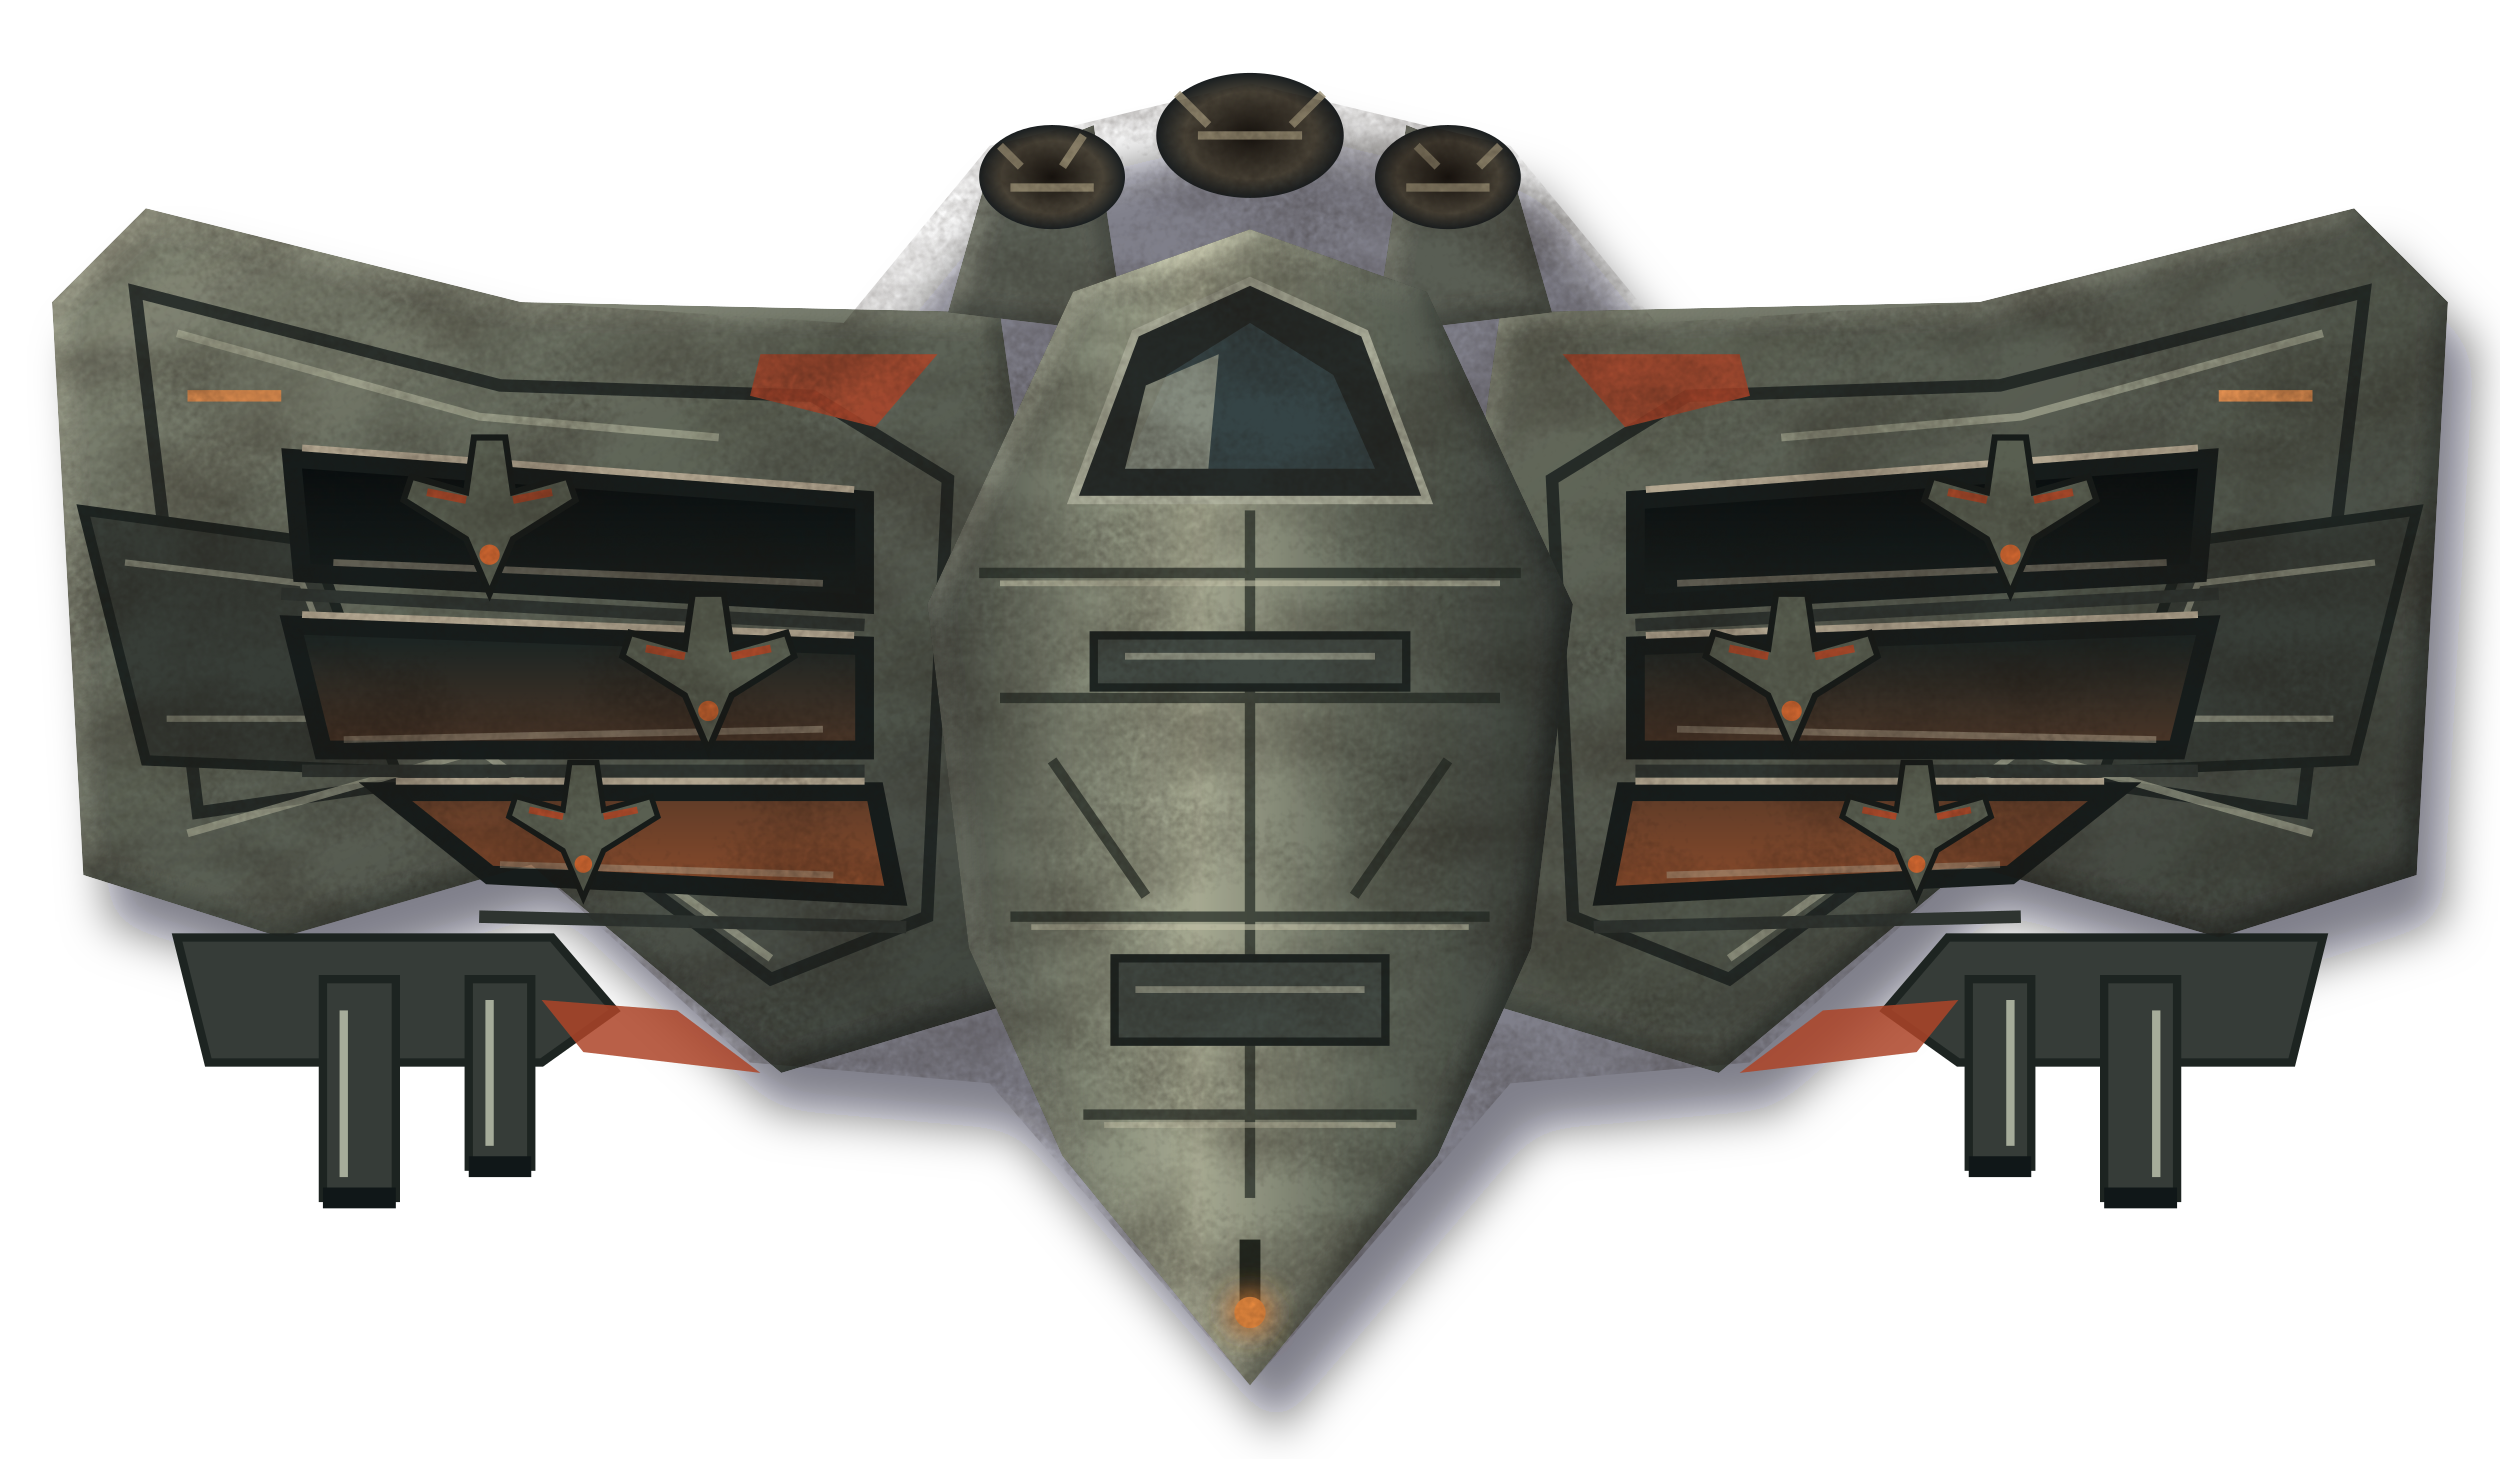
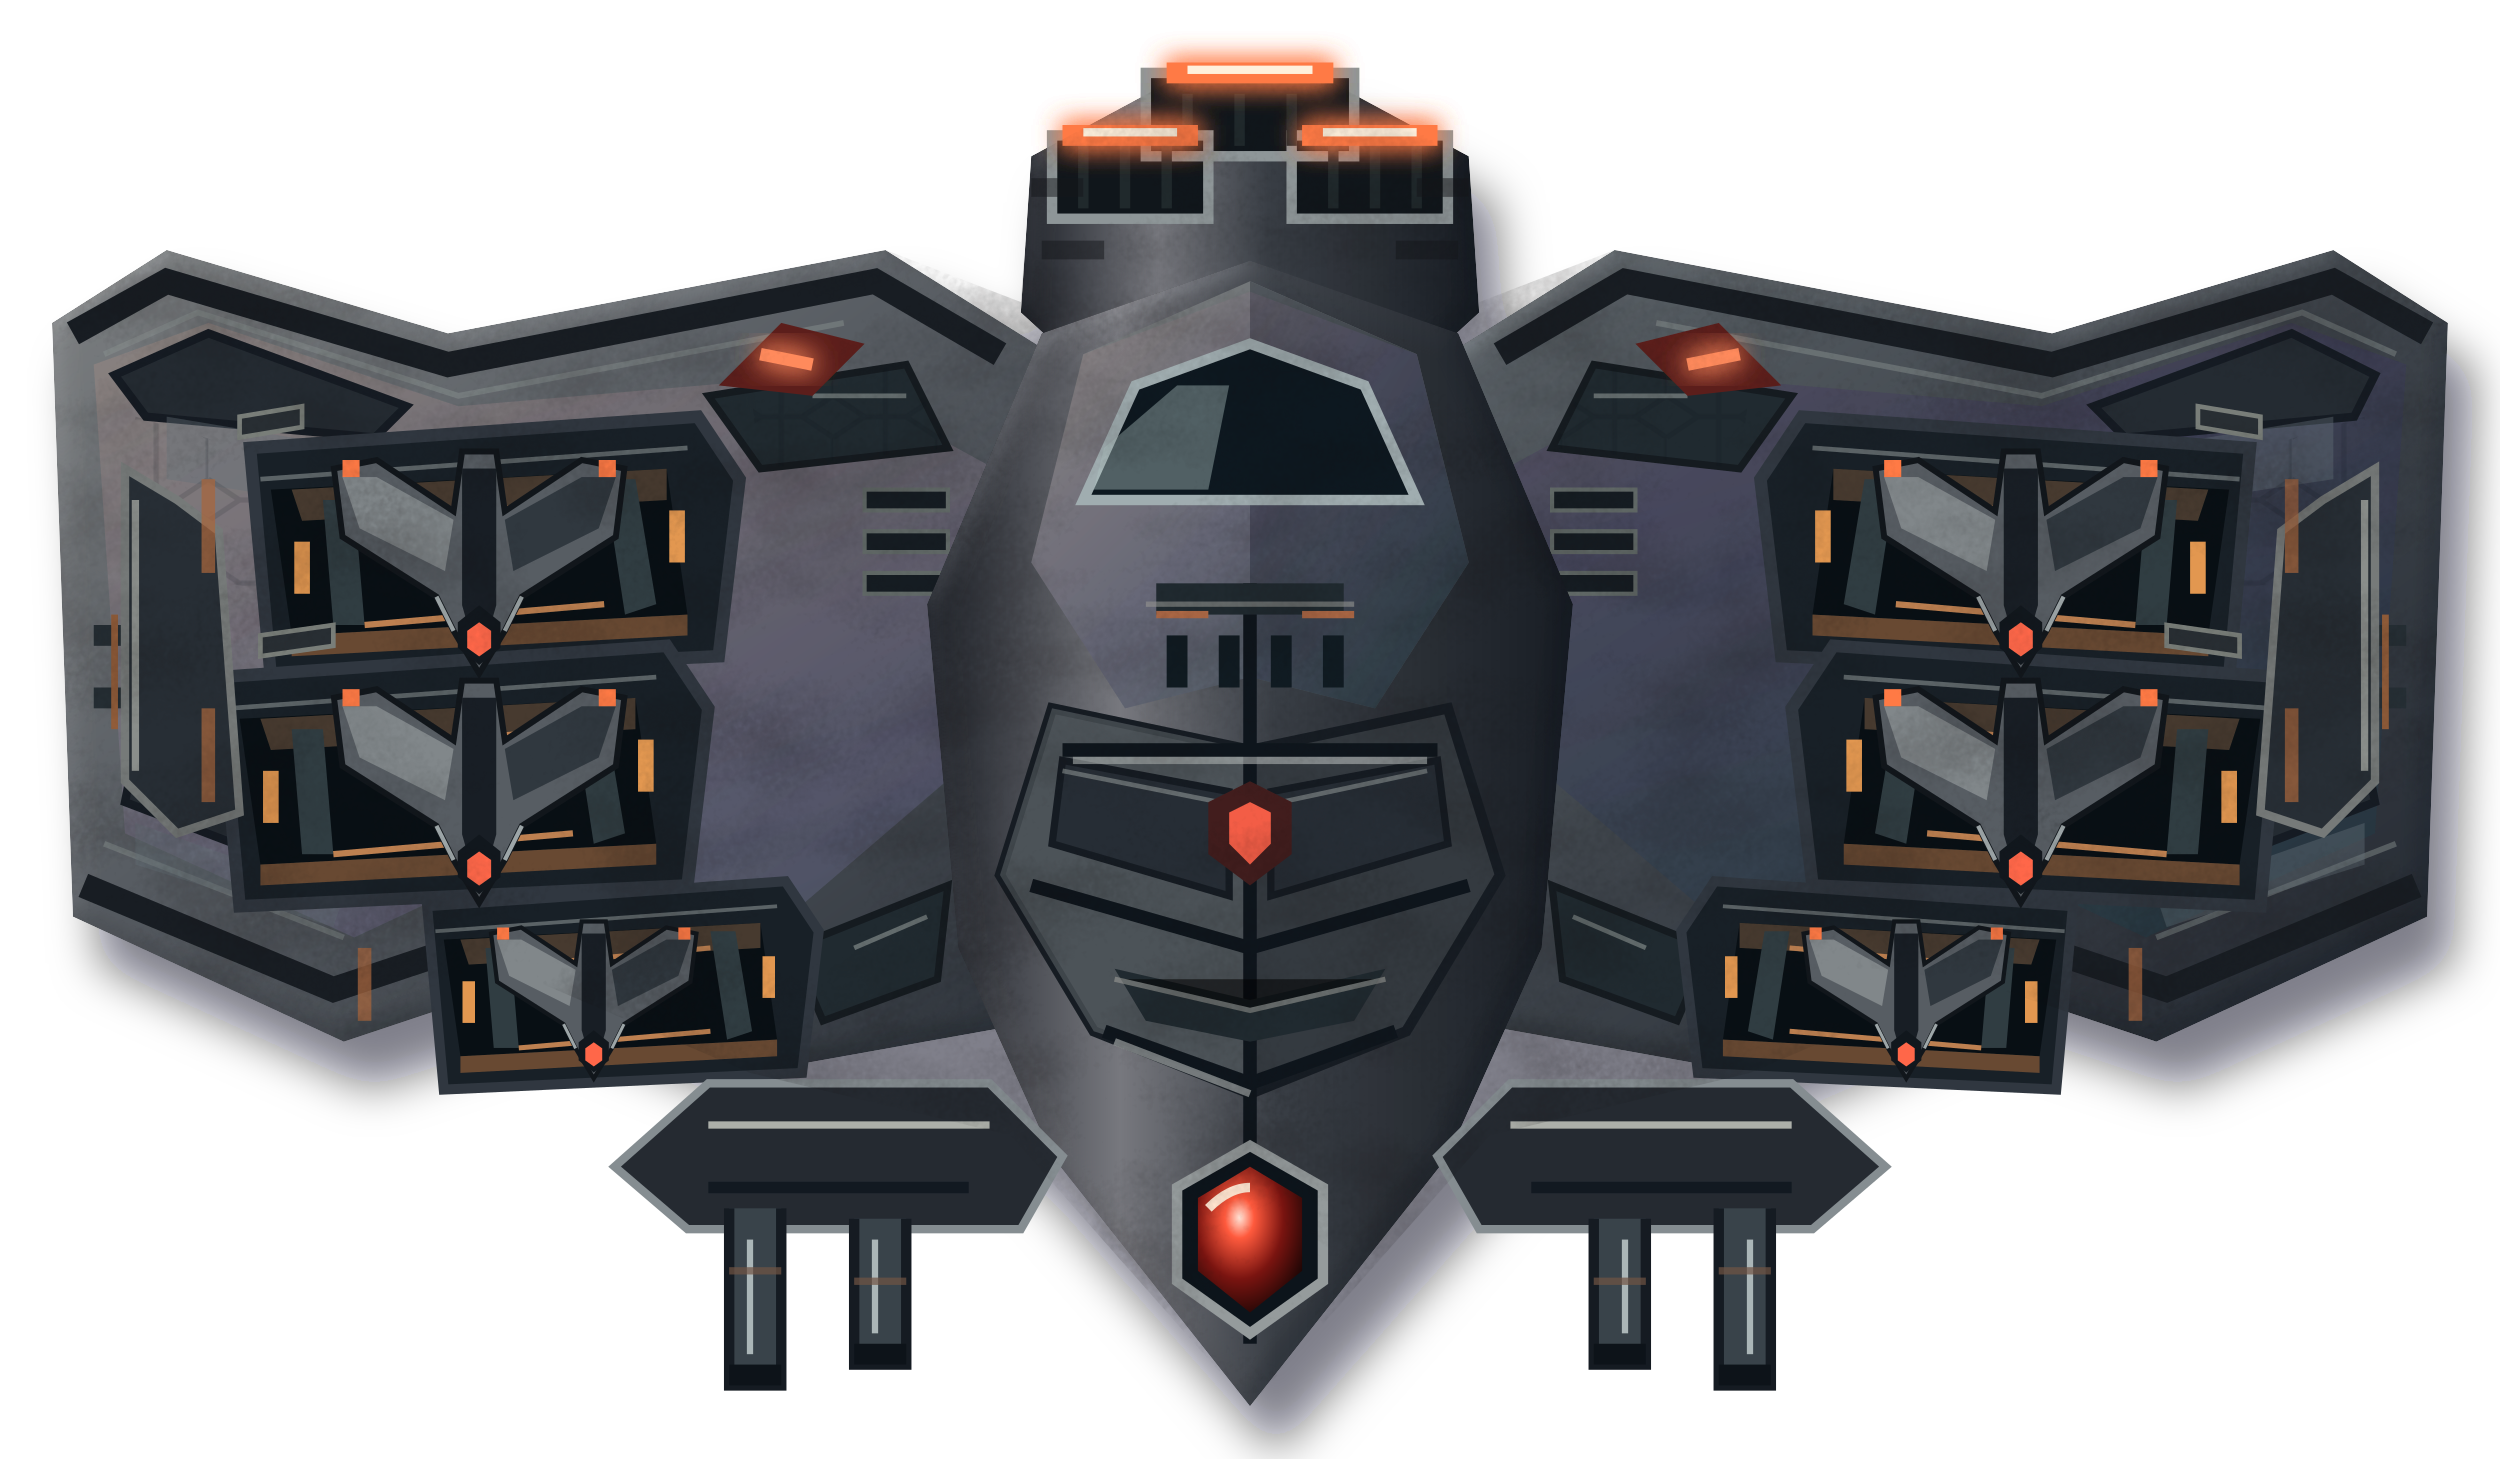
<svg xmlns="http://www.w3.org/2000/svg" xmlns:xlink="http://www.w3.org/1999/xlink" width="240" height="140" viewBox="0 0 240 140">
  <defs>
-     <filter id="bevel" x="-5%" y="-5%" width="110%" height="110%" color-interpolation-filters="sRGB">
+     <filter id="hull" x="-5%" y="-5%" width="110%" height="110%" color-interpolation-filters="sRGB">
      <feGaussianBlur in="SourceAlpha" stdDeviation="1.1" result="height" />
-       <feDiffuseLighting in="height" surfaceScale="2.6" diffuseConstant="1.18" lighting-color="#fff" result="diffuse">
-         <feDistantLight azimuth="225" elevation="52" />
+       <feDiffuseLighting in="height" surfaceScale="2.4" diffuseConstant="1.22" lighting-color="#fff" result="diffuse">
+         <feDistantLight azimuth="225" elevation="54" />
      </feDiffuseLighting>
-       <feSpecularLighting in="height" surfaceScale="2.6" specularConstant=".75" specularExponent="18" lighting-color="#fff4df" result="specular">
-         <feDistantLight azimuth="225" elevation="44" />
+       <feSpecularLighting in="height" surfaceScale="2.4" specularConstant=".95" specularExponent="30" lighting-color="#f4f9ff" result="specular">
+         <feDistantLight azimuth="225" elevation="40" />
+       </feSpecularLighting>
+       <feSpecularLighting in="height" surfaceScale="2.4" specularConstant=".5" specularExponent="14" lighting-color="#7fc4ff" result="rim">
+         <feDistantLight azimuth="30" elevation="24" />
      </feSpecularLighting>
      <feComposite in="SourceGraphic" in2="diffuse" operator="arithmetic" k1="1" result="lit" />
-       <feComposite in="specular" in2="SourceAlpha" operator="in" result="gloss" />
-       <feComposite in="gloss" in2="lit" operator="arithmetic" k2=".38" k3="1" result="shaded" />
+       <feComposite in="specular" in2="rim" operator="arithmetic" k2="1" k3=".55" result="gloss0" />
+       <feComposite in="gloss0" in2="SourceAlpha" operator="in" result="gloss" />
+       <feComposite in="gloss" in2="lit" operator="arithmetic" k2=".42" k3="1" result="shaded" />
      <feComposite in="shaded" in2="SourceAlpha" operator="in" />
    </filter>
-     <filter id="grime" x="0" y="0" width="100%" height="100%" color-interpolation-filters="sRGB">
-       <feTurbulence type="fractalNoise" baseFrequency=".07 .12" numOctaves="3" seed="31" result="mottle" />
-       <feTurbulence type="fractalNoise" baseFrequency="1.4" numOctaves="2" seed="5" result="grain" />
-       <feComposite in="mottle" in2="grain" operator="arithmetic" k2=".7" k3=".3" />
-       <feColorMatrix type="matrix" values="0 0 0 0 .1  0 0 0 0 .07  0 0 0 0 .05  -1.6 0 0 0 1.05" />
+     <filter id="wear" x="0" y="0" width="100%" height="100%" color-interpolation-filters="sRGB">
+       <feTurbulence type="fractalNoise" baseFrequency=".07 .12" numOctaves="3" seed="41" result="mottle" />
+       <feTurbulence type="fractalNoise" baseFrequency="1.6" numOctaves="2" seed="9" result="grain" />
+       <feComposite in="mottle" in2="grain" operator="arithmetic" k2=".75" k3=".25" />
+       <feColorMatrix type="matrix" values="0 0 0 0 .06  0 0 0 0 .05  0 0 0 0 .05  -1.7 0 0 0 1.02" />
      <feComposite in2="SourceAlpha" operator="in" />
    </filter>
    <filter id="shadow" x="-20%" y="-20%" width="140%" height="150%">
      <feGaussianBlur in="SourceAlpha" stdDeviation="2.2" />
      <feOffset dx="2.5" dy="4.5" result="blur" />
-       <feFlood flood-color="#02070d" flood-opacity=".5" />
+       <feFlood flood-color="#01050b" flood-opacity=".5" />
      <feComposite in2="blur" operator="in" />
    </filter>
    <filter id="glow" x="-200%" y="-200%" width="500%" height="500%">
-       <feGaussianBlur stdDeviation="1.5" result="halo" />
+       <feGaussianBlur stdDeviation="1.3" result="halo" />
      <feMerge>
        <feMergeNode in="halo" />
        <feMergeNode in="halo" />
        <feMergeNode in="SourceGraphic" />
      </feMerge>
    </filter>
-     <linearGradient id="wingL" x1="0" y1="0" x2=".75" y2="1">
-       <stop stop-color="#838775" />
-       <stop offset=".43" stop-color="#575d51" />
-       <stop offset="1" stop-color="#343a35" />
+     <linearGradient id="wingL" x1="0" y1="0" x2="1" y2="1">
+       <stop stop-color="#77797a" />
+       <stop offset=".42" stop-color="#52565b" />
+       <stop offset="1" stop-color="#252a31" />
    </linearGradient>
    <linearGradient id="wingR" x1="0" y1="0" x2="1" y2="1">
-       <stop stop-color="#626759" />
-       <stop offset=".55" stop-color="#454b42" />
-       <stop offset="1" stop-color="#292e2b" />
+       <stop stop-color="#5a6064" />
+       <stop offset=".5" stop-color="#393e44" />
+       <stop offset="1" stop-color="#1c2129" />
    </linearGradient>
-     <linearGradient id="body" x1="0" x2="1">
-       <stop stop-color="#353a34" />
-       <stop offset=".28" stop-color="#858b78" />
-       <stop offset=".42" stop-color="#a1a48d" />
-       <stop offset=".68" stop-color="#575e52" />
-       <stop offset="1" stop-color="#262c29" />
+     <linearGradient id="facetL" x1="0" y1="0" x2="1" y2="1">
+       <stop stop-color="#838687" />
+       <stop offset="1" stop-color="#41484f" />
    </linearGradient>
-     <linearGradient id="bay" x1="0" y1="0" x2="0" y2="1">
-       <stop stop-color="#070c0d" />
-       <stop offset=".42" stop-color="#1d2523" />
-       <stop offset="1" stop-color="#8b4b2b" />
+     <linearGradient id="facetR" x1="0" y1="0" x2="1" y2="1">
+       <stop stop-color="#454b52" />
+       <stop offset="1" stop-color="#1a2027" />
    </linearGradient>
-     <radialGradient id="nozzle">
-       <stop stop-color="#15110d" />
-       <stop offset=".7" stop-color="#494337" />
-       <stop offset="1" stop-color="#191e20" />
+     <linearGradient id="spine" x1="0" x2="1">
+       <stop stop-color="#171a20" />
+       <stop offset=".3" stop-color="#727277" />
+       <stop offset=".54" stop-color="#34383e" />
+       <stop offset="1" stop-color="#12161c" />
+     </linearGradient>
+     <linearGradient id="film" x1="0" y1="0" x2="1" y2="1">
+       <stop stop-color="#ff8a5c" />
+       <stop offset=".5" stop-color="#9b6bff" />
+       <stop offset="1" stop-color="#3fd0d8" />
+     </linearGradient>
+     <radialGradient id="eye" cx=".4" cy=".35" r=".7">
+       <stop stop-color="#ffe3d6" />
+       <stop offset=".2" stop-color="#ff5a3d" />
+       <stop offset=".6" stop-color="#7a1410" />
+       <stop offset="1" stop-color="#1e0605" />
    </radialGradient>
    <g id="airframe">
-       <path d="M120 8 145 14 159 31 190 29 226 20 235 29 232 84 213 90 189 83 168 102 145 104 120 133 95 104 72 102 51 83 27 90 8 84 5 29 14 20 50 29 81 31 95 14Z" />
+       <path d="M120 135 97 109 72 103 51 94 33 100 7 88 5 31 16 24 43 32 85 24 98 29 99 15 112 8 128 8 141 15 142 29 155 24 197 32 224 24 235 31 233 88 207 100 189 94 168 103 143 109Z" />
    </g>
    <g id="drone">
-       <path d="M0 8 -3 1 -11 -4 -10 -7 -3 -5 -2 -12H2l1 7 7-2 1 3L3 1Z" fill="#595f51" stroke="#161b19" stroke-width=".8" />
-       <path d="M-8 -5 -3 -4 M8 -5 3 -4" stroke="#a84829" stroke-width="1" />
-       <circle cy="3" r="1.3" fill="#d26730" />
+       <path d="M0 13-3 8-5 4-16-3-17-11-12-12-3-6-2-13H2l1 7 9-6 5 1-1 8L5 4 3 8Z" fill="#575d63" stroke="#11161b" stroke-width=".7" />
+       <path d="M-16-10-12-10-3-5-4 1-14-4Z" fill="#81878a" />
+       <path d="M16-10 12-10 3-5 4 1 14-4Z" fill="#30383f" />
+       <path d="M0 12-2 5-2-11H2L2 5Z" fill="#181e25" />
+       <path d="M-15-12v2 M15-12v2" stroke="#ff7a45" stroke-width="2" />
+       <path d="M0 5 2.5 7v3L0 12l-2.5-2V7Z" fill="#11171d" />
+       <path d="M0 7 1.4 8v2L0 11l-1.4-1V8Z" fill="#ff6749" />
+       <path d="M-5 4-3 8 M5 4 3 8" stroke="#9da6a8" stroke-width=".5" />
    </g>
+     <g id="bay">
+       <path d="M0 0 43-3 47 3 45 20 2 22Z" fill="#182027" stroke="#303740" stroke-width="1.2" />
+       <path d="M2 4 40 2 42 16 4 18Z" fill="#080f14" />
+       <path d="M4 4 40 2 40 5 5 7Z" fill="#69523e" opacity=".65" />
+       <path d="M4 18 42 16v2L4 20Z" fill="#684932" />
+       <path d="M7 5 10 5 11 17H8Z M34 3h3l2 12-3 1Z" fill="#303d42" />
+       <path d="M11 17 34 15 M12 7 34 5" stroke="#bd8050" stroke-width=".6" />
+       <path d="M5 9v5 M41 6v5" stroke="#e29750" stroke-width="1.5" />
+       <path d="M1 3 42 0" stroke="#9ea6a6" stroke-width=".45" opacity=".5" />
+     </g>
+     <pattern id="ram" width="10" height="8" patternUnits="userSpaceOnUse">
+       <path d="M0 2 3 0h4l3 2v4L7 8H3L0 6 M5 0v8" fill="none" stroke="#090f16" stroke-width=".5" opacity=".65" />
+     </pattern>
  </defs>
  <use href="#airframe" xlink:href="#airframe" filter="url(#shadow)" />
-   <g filter="url(#bevel)">
-     <path d="M96 30 50 29 14 20 5 29 8 84 27 90 51 83 75 103 105 94Z" fill="url(#wingL)" />
-     <path d="M144 30 190 29 226 20 235 29 232 84 213 90 189 83 165 103 135 94Z" fill="url(#wingR)" />
+   <g filter="url(#hull)">
+     <path d="M101 34 85 24 43 32 16 24 5 31 7 88 33 100 51 94 72 103 100 98 111 69Z" fill="url(#wingL)" />
+     <path d="M139 34 155 24 197 32 224 24 235 31 233 88 207 100 189 94 168 103 140 98 129 69Z" fill="url(#wingR)" />
  </g>
-   <path d="M13 28 48 37 78 38 91 46 89 88 74 94 47 74 19 78Z M227 28 192 37 162 38 149 46 151 88 166 94 193 74 221 78Z" fill="none" stroke="#161d1c" stroke-width="1.2" opacity=".8" />
-   <path d="M17 32 46 40 69 42 M223 32 194 40 171 42 M18 80 46 72 74 92 M222 80 194 72 166 92" fill="none" stroke="#bdc0a6" stroke-width=".75" opacity=".55" />
-   <path d="M8 49 30 52 38 74 14 73Z M232 49 210 52 202 74 226 73Z" fill="#373d37" stroke="#1d2421" stroke-width="1" />
-   <path d="M12 54 29 56 34 69 16 69 M228 54 211 56 206 69 224 69" fill="none" stroke="#a4a691" stroke-width=".6" opacity=".65" />
-   <g fill="url(#bay)" stroke="#161c1b" stroke-width="1.8">
-     <path d="M28 44 83 48 83 58 29 55Z M28 60 83 62 83 72 31 72Z M37 76 84 76 86 86 47 84Z" />
-     <path d="M212 44 157 48 157 58 211 55Z M212 60 157 62 157 72 209 72Z M203 76 156 76 154 86 193 84Z" />
+   <path d="M9 35 20 31 44 39 79 36 101 48 92 74 71 92 49 83 34 90 12 80Z" fill="url(#facetL)" opacity=".65" />
+   <path d="M231 35 220 31 196 39 161 36 139 48 148 74 169 92 191 83 206 90 228 80Z" fill="url(#facetR)" opacity=".8" />
+   <path d="M9 35 20 31 44 39 79 36 101 48 92 74 71 92 49 83 34 90 12 80Z M231 35 220 31 196 39 161 36 139 48 148 74 169 92 191 83 206 90 228 80Z" fill="url(#film)" opacity=".1" />
+   <path d="M7 32 16 27 43 35 84 27 96 34 M233 32 224 27 197 35 156 27 144 34 M8 85l24 10 18-6 22 9 M232 85l-24 10-18-6-22 9" fill="none" stroke="#181d23" stroke-width="2.4" />
+   <path d="M10 34 19 30 44 38 81 31 M230 34 221 30 196 38 159 31 M10 81l23 9 M230 81l-23 9" fill="none" stroke="#8a9291" stroke-width=".55" opacity=".45" />
+   <path d="M11 36 20 32 39 39 36 42 14 40Z M228 36l-8-4-19 7 3 3 22-2Z M12 77l21 8 5-3-25-10Z M228 77l-21 8-5-3 25-10Z" fill="#242b32" stroke="#151b23" stroke-width=".8" />
+   <path d="M16 40 34 43 36 49 16 46Z M224 40l-18 3-2 6 20-3Z M13 79l20 7-1 3-19-6Z M227 79l-20 7 1 3 19-6Z" fill="#647078" opacity=".4" />
+   <path d="M68 38 87 35 91 43 73 45Z M172 38l-19-3-4 8 18 2Z M76 91l15-6-1 9-11 4Z M164 91l-15-6 1 9 11 4Z" fill="#202a30" stroke="#151b20" stroke-width=".7" />
+   <path d="M13 40 23 43 27 57 12 54Z M227 40l-10 3-4 14 15-3Z M72 37 87 35 91 43 73 45Z M168 37l-15-2-4 8 18 2Z" fill="url(#ram)" opacity=".2" />
+   <path d="M78 38h9 M153 38h9 M82 91l7-3 M158 91l-7-3" stroke="#a5ada9" stroke-width=".45" opacity=".5" />
+   <path d="M83 47h8v2h-8Z M83 51h8v2h-8Z M83 55h8v2h-8Z M149 47h8v2h-8Z M149 51h8v2h-8Z M149 55h8v2h-8Z" fill="#151c22" stroke="#616967" stroke-width=".4" />
+   <path d="M9 60h5v2H9Z M9 66h5v2H9Z M226 60h5v2h-5Z M226 66h5v2h-5Z" fill="#252e34" />
+   <path d="M11 59v11 M229 59v11" stroke="#915c39" stroke-width=".65" />
+   <use href="#bay" xlink:href="#bay" transform="translate(24 43)" />
+   <use href="#bay" xlink:href="#bay" transform="translate(21 65)" />
+   <use href="#bay" xlink:href="#bay" transform="translate(41 87) scale(.8)" />
+   <use href="#bay" xlink:href="#bay" transform="translate(216 43) scale(-1 1)" />
+   <use href="#bay" xlink:href="#bay" transform="translate(219 65) scale(-1 1)" />
+   <use href="#bay" xlink:href="#bay" transform="translate(199 87) scale(-.8 .8)" />
+   <use href="#drone" xlink:href="#drone" transform="translate(46 54) scale(.82)" />
+   <use href="#drone" xlink:href="#drone" transform="translate(46 76) scale(.82)" />
+   <use href="#drone" xlink:href="#drone" transform="translate(57 96) scale(.58)" />
+   <use href="#drone" xlink:href="#drone" transform="translate(194 54) scale(.82)" />
+   <use href="#drone" xlink:href="#drone" transform="translate(194 76) scale(.82)" />
+   <use href="#drone" xlink:href="#drone" transform="translate(183 96) scale(.58)" />
+   <path d="M17 48 12 45v30l5 5 6-2-2-27Z M223 48l5-3v30l-5 5-6-2 2-27Z" fill="#272e35" stroke="#767a79" stroke-width=".8" />
+   <path d="M13 48v26 M227 48v26" stroke="#b4b7af" stroke-width=".7" opacity=".7" />
+   <path d="M20 46v9 M20 68v9 M35 91v7 M220 46v9 M220 68v9 M205 91v7" stroke="#a7663e" stroke-width="1.3" opacity=".75" />
+   <path d="M23 40 29 39v2l-6 1Z M217 40l-6-1v2l6 1Z M25 61l7-1v2l-7 1Z M215 61l-7-1v2l7 1Z" fill="#282e33" stroke="#797e79" stroke-width=".45" />
+   <g filter="url(#hull)">
+     <path d="M98 30 99 15 112 8h16l13 7 1 15-12 11h-20Z" fill="url(#spine)" />
  </g>
-   <g fill="none" stroke="#b3a791" stroke-width=".65">
-     <path d="M29 43 82 47 M29 59 82 61 M38 75 83 75 M211 43 158 47 M211 59 158 61 M202 75 157 75" />
-     <path d="M32 54 79 56 M33 71 79 70 M48 83 80 84 M208 54 161 56 M207 71 161 70 M192 83 160 84" opacity=".48" />
+   <path d="M101 13h15v8h-15Z M124 13h15v8h-15Z M110 7h20v8h-20Z" fill="#10161b" stroke="#8e9698" stroke-width="1" />
+   <path d="M104 14v6 M108 14v6 M112 14v6 M128 14v6 M132 14v6 M136 14v6 M114 9v5 M119 9v5 M124 9v5" stroke="#20292c" stroke-width="1" />
+   <g filter="url(#glow)" fill="#ff7a45">
+     <path d="M102 12h13v2h-13Z M125 12h13v2h-13Z M112 6h16v2h-16Z" />
  </g>
-   <path d="M27 57 83 60 M29 74 83 74 M46 88 87 89 M213 57 157 60 M211 74 157 74 M194 88 153 89" fill="none" stroke="#2e3430" stroke-width="1.2" />
-   <use href="#drone" xlink:href="#drone" transform="translate(47 51) scale(.75)" />
-   <use href="#drone" xlink:href="#drone" transform="translate(68 66) scale(.75)" />
-   <use href="#drone" xlink:href="#drone" transform="translate(56 81) scale(.65)" />
-   <use href="#drone" xlink:href="#drone" transform="translate(193 51) scale(.75)" />
-   <use href="#drone" xlink:href="#drone" transform="translate(172 66) scale(.75)" />
-   <use href="#drone" xlink:href="#drone" transform="translate(184 81) scale(.65)" />
-   <path d="M91 30 95 16 105 12 108 32Z M132 32 135 12 145 16 149 30Z" fill="#4f544b" filter="url(#bevel)" />
-   <ellipse cx="101" cy="17" rx="7" ry="5" fill="url(#nozzle)" />
-   <ellipse cx="120" cy="13" rx="9" ry="6" fill="url(#nozzle)" />
-   <ellipse cx="139" cy="17" rx="7" ry="5" fill="url(#nozzle)" />
-   <path d="M97 18h8 M115 13h10 M135 18h8 M96 14l2 2 M104 13l-2 3 M113 9l3 3 M127 9l-3 3 M136 14l2 2 M144 14l-2 2" stroke="#9c9176" stroke-width=".8" opacity=".8" />
-   <path d="M120 22 137 28 151 58 147 91 138 111 120 133 102 111 93 91 89 58 103 28Z" fill="url(#body)" filter="url(#bevel)" />
-   <path d="M120 27 131 32 137 48 103 48 109 32Z" fill="#252b29" stroke="#aeb19d" stroke-width=".8" />
-   <path d="M120 31 128 36 132 45 108 45 112 36Z" fill="#354446" />
-   <path d="M110 37 117 34 116 45 108 45Z" fill="#a5a995" opacity=".7" />
-   <path d="M94 55 146 55 M96 67 144 67 M97 88 143 88 M104 107 136 107 M120 49v66 M101 73l9 13 M139 73l-9 13" fill="none" stroke="#202721" stroke-width="1" opacity=".7" />
-   <path d="M96 56 144 56 M99 89 141 89 M106 108 134 108" stroke="#c4c2a8" stroke-width=".55" opacity=".58" />
-   <path d="M105 61h30v5h-30Z M107 92h26v8h-26Z" fill="#414943" stroke="#1d2421" stroke-width=".8" />
-   <path d="M108 63h24 M109 95h22" stroke="#aeb09b" stroke-width=".65" opacity=".65" />
-   <g fill="#363c38" stroke="#1d2421" stroke-width=".8">
-     <path d="M17 90h36l6 7-7 5H20Z M223 90h-36l-6 7 7 5h32Z" />
-     <path d="M31 94h7v21h-7Z M45 94h6v18h-6Z M209 94h-7v21h7Z M195 94h-6v18h6Z" />
-   </g>
-   <path d="M33 97v16 M47 96v14 M207 97v16 M193 96v14" stroke="#a6ac9a" stroke-width=".8" />
-   <path d="M31 115h7 M45 112h6 M202 115h7 M189 112h6" stroke="#101718" stroke-width="2" />
-   <path d="M73 34h17l-6 7-12-3Z M167 34h-17l6 7 12-3Z M52 96l13 1 8 6-17-2Z M188 96l-13 1-8 6 17-2Z" fill="#ad4428" opacity=".85" />
-   <path d="M18 38h9 M213 38h9" stroke="#e69252" stroke-width="1.1" />
-   <path d="M120 119v8" stroke="#222820" stroke-width="2" />
-   <circle cx="120" cy="126" r="1.5" fill="#ee8d40" filter="url(#glow)" />
-   <use href="#airframe" xlink:href="#airframe" filter="url(#grime)" opacity=".5" />
+   <path d="M104 12.7h9 M127 12.7h9 M114 6.7h12" stroke="#fff0dc" stroke-width=".8" />
+   <path d="M120 25 140 32 151 58 148 91 139 111 120 135 101 111 92 91 89 58 100 32Z" fill="url(#spine)" filter="url(#hull)" />
+   <path d="M120 27 136 34 141 54 132 68 120 65 108 68 99 54 104 34Z" fill="url(#facetL)" />
+   <path d="M120 27 136 34 141 54 132 68 120 65Z" fill="url(#facetR)" opacity=".75" />
+   <path d="M120 28 136 34 141 54 132 68 120 65 108 68 99 54 104 34Z" fill="url(#film)" opacity=".08" />
+   <path d="M120 33 131 37 136 48H104l5-11Z" fill="#0d1820" stroke="#a0adb0" stroke-width="1" />
+   <path d="M106 43 113 37h5l-2 10h-11Z" fill="#adc4c1" opacity=".42" />
+   <path d="M101 68 120 72 139 68 144 84 135 99 120 105 105 99 96 84Z" fill="#343a40" stroke="#161c23" stroke-width="1" />
+   <path d="M101 68 120 72 120 104 105 99 96 84Z" fill="#60676c" opacity=".55" />
+   <path d="M102 73 118 76 118 86 101 81Z M122 76l16-3 1 8-17 5Z" fill="#262d35" stroke="#151b22" stroke-width=".7" />
+   <path d="M102 74 117 77 M123 77l14-3" stroke="#979e9c" stroke-width=".45" opacity=".55" />
+   <path d="M102 72h36 M99 85l21 6 21-6 M106 99l14 5 14-5 M120 56v73" stroke="#0e151c" stroke-width="1.3" fill="none" />
+   <path d="M103 73h34 M107 100l13 5" stroke="#b4b9b7" stroke-width=".7" fill="none" opacity=".6" />
+   <path d="M120 110 127 114v9l-7 5-7-5v-9Z" fill="#0c141b" stroke="#959b9c" stroke-width="1" />
+   <path d="M120 112 125 115v7l-5 4-5-4v-7Z" fill="url(#eye)" />
+   <path d="M116 116q2-2 4-2" fill="none" stroke="#ffe4cf" stroke-width=".9" />
+   <path d="M111 56h18v3h-18Z M107 93l13 3 13-3-3 5-10 2-10-2Z" fill="#202a30" />
+   <path d="M110 58h20 M107 94l13 3 13-3" stroke="#a1a19a" stroke-width=".5" opacity=".55" />
+   <path d="M112 61h2v5h-2Z M117 61h2v5h-2Z M122 61h2v5h-2Z M127 61h2v5h-2Z" fill="#101b22" />
+   <path d="M111 59 116 59 M125 59h5" stroke="#ad6845" stroke-width=".7" />
+   <path d="M68 104h27l7 7-4 7H66l-7-6Z M172 104h-27l-7 7 4 7h32l7-6Z" fill="#252a31" stroke="#858d91" stroke-width=".8" />
+   <path d="M68 108h27 M172 108h-27" stroke="#adb0aa" stroke-width=".7" />
+   <path d="M70 116v17h5v-17 M82 117v14h5v-14 M170 116v17h-5v-17 M158 117v14h-5v-14" fill="#39434a" stroke="#151b22" stroke-width="1" />
+   <path d="M70 132h5 M82 130h5 M165 132h5 M153 130h5" stroke="#0d1319" stroke-width="2" />
+   <path d="M72 119v11 M84 119v9 M168 119v11 M156 119v9" stroke="#abb6b7" stroke-width=".6" />
+   <path d="M75 31 83 33 78 38 69 37Z M165 31l-8 2 5 5 9-1Z" fill="#5c1e1b" />
+   <path d="M73 34l5 1 M167 34l-5 1" stroke="#ff8a5c" stroke-width="1.2" filter="url(#glow)" />
+   <path d="M120 75 124 77v5l-4 3-4-3v-5Z" fill="#421d1d" />
+   <path d="M120 77 122 78v3l-2 2-2-2v-3Z" fill="#f35d46" />
+   <path d="M68 114h25 M147 114h25" stroke="#121921" stroke-width="1.1" />
+   <path d="M70 122h5 M82 123h5 M165 122h5 M153 123h5" stroke="#705443" stroke-width=".7" opacity=".7" />
+   <path d="M99 18h5 M136 18h5 M100 24h6 M134 24h6" stroke="#14161a" stroke-width="1.8" opacity=".5" />
+   <use href="#airframe" xlink:href="#airframe" filter="url(#wear)" opacity=".3" />
</svg>
